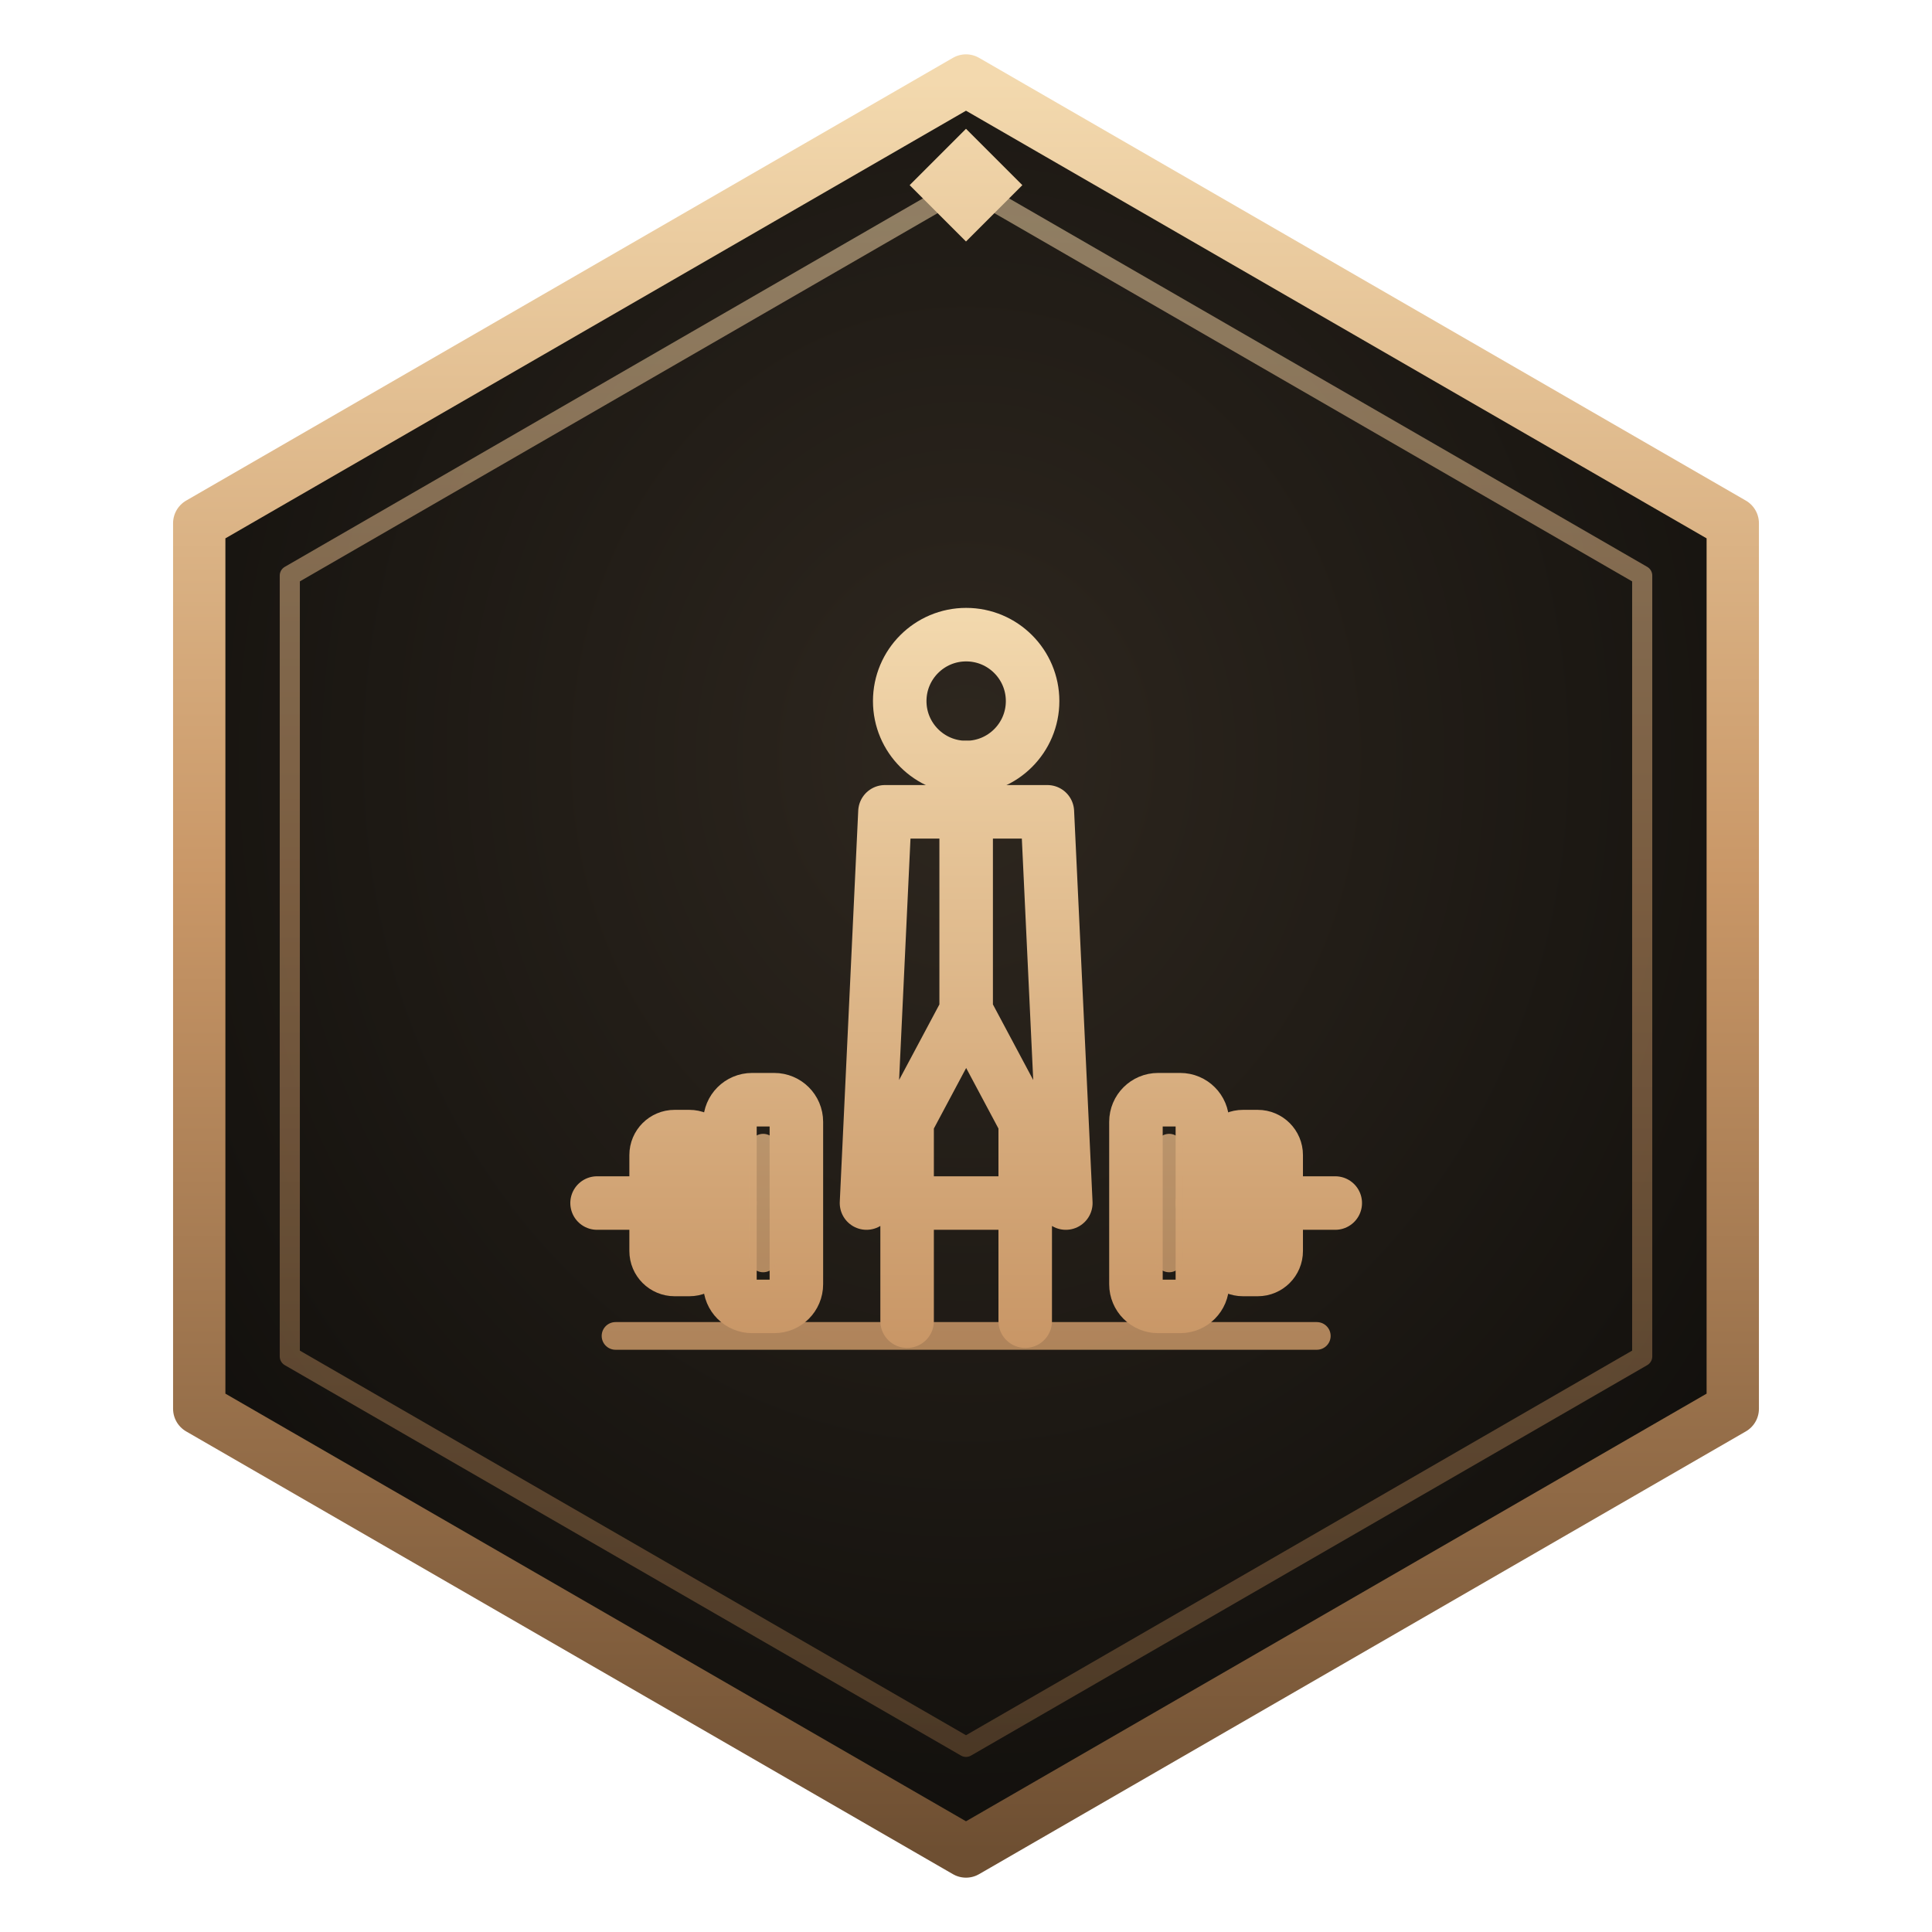
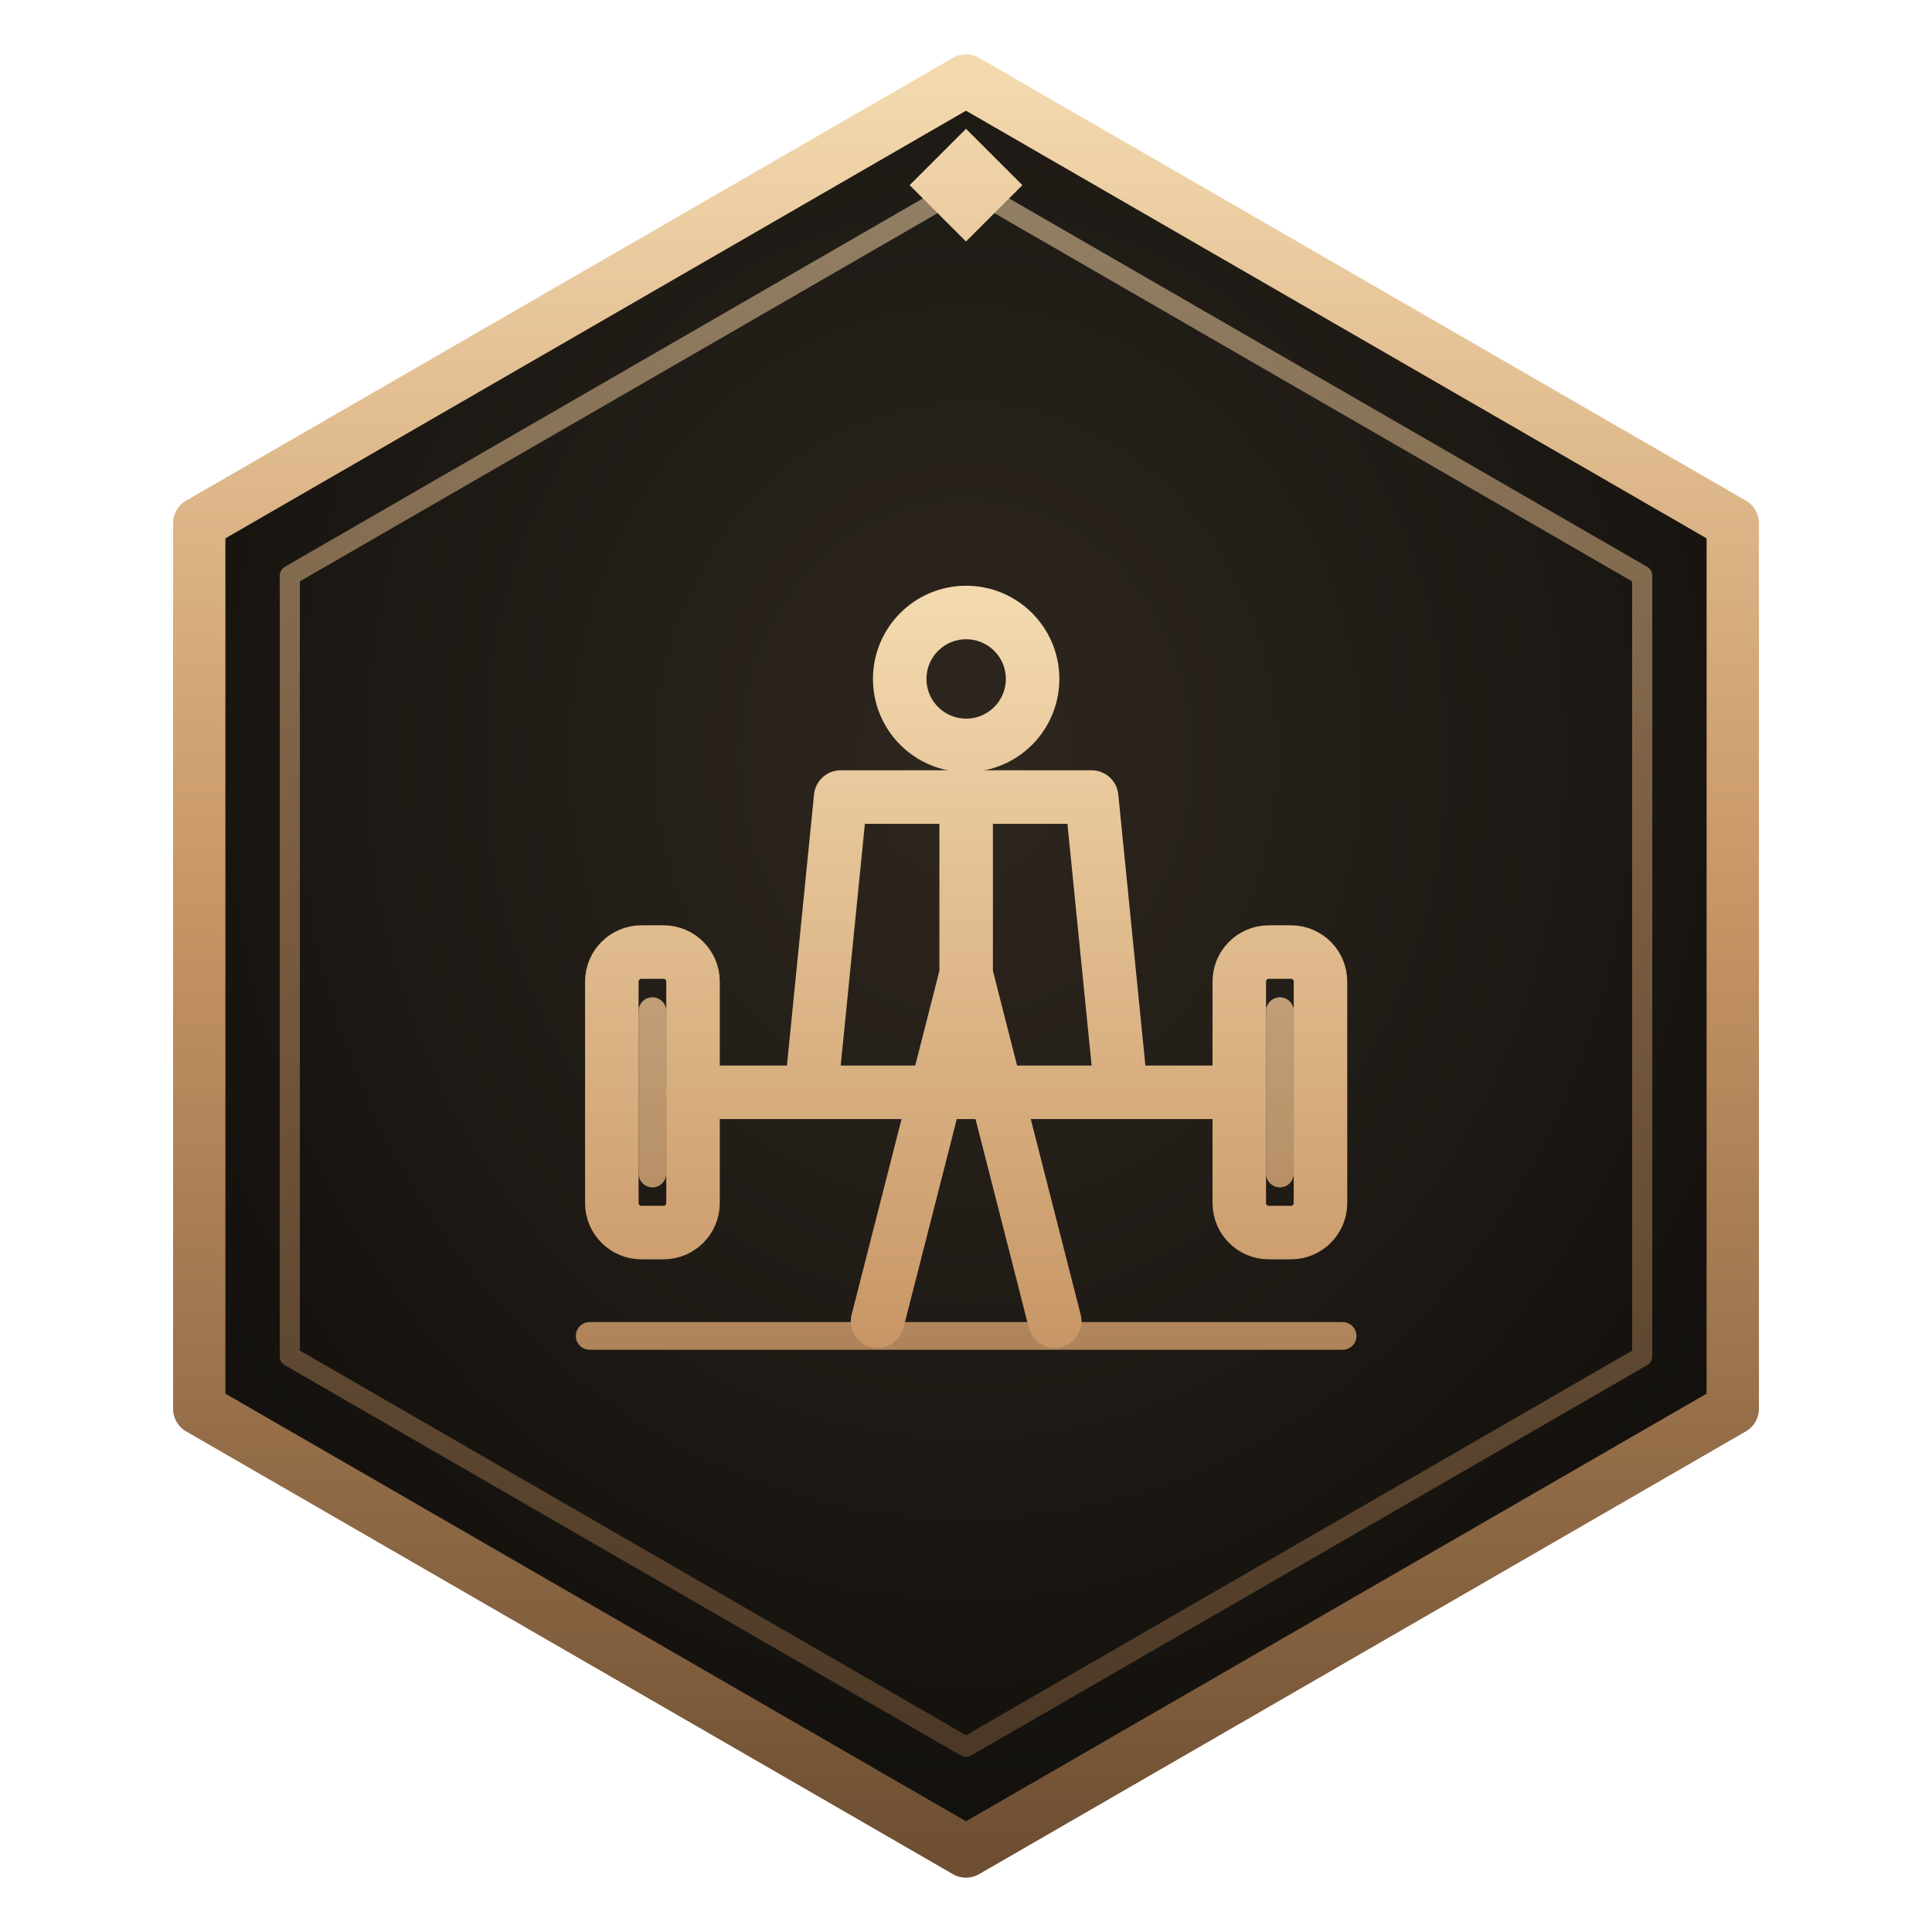
<svg xmlns="http://www.w3.org/2000/svg" width="48" height="48" viewBox="0 0 48 48" fill="none" stroke-linecap="round" stroke-linejoin="round">
  <defs>
    <linearGradient id="sg182" gradientUnits="userSpaceOnUse" x1="0" y1="2" x2="0" y2="46">
      <stop offset="0" stop-color="#F3D9AE" />
      <stop offset=".45" stop-color="#C99767" />
      <stop offset="1" stop-color="#6E4F32" />
    </linearGradient>
    <radialGradient id="sf182" cx="50%" cy="38%" r="65%">
      <stop offset="0" stop-color="#2E271F" />
      <stop offset="1" stop-color="#110F0C" />
    </radialGradient>
  </defs>
  <polygon points="24.00,2.00 43.05,13.00 43.05,35.00 24.00,46.00 4.95,35.00 4.95,13.00" fill="url(#sf182)" stroke="url(#sg182)" stroke-width="1.3" />
  <polygon points="24.00,4.60 40.80,14.30 40.80,33.70 24.00,43.40 7.20,33.70 7.20,14.30" stroke="url(#sg182)" stroke-width=".5" opacity=".55" />
  <path d="M22.6 4.6L24 3.2l1.4 1.4L24 6z" fill="url(#sg182)" stroke="none" />
  <g transform="translate(13 13.2) scale(.917)">
    <g stroke="url(#sg182)" stroke-width="1.45">
-       <rect x="5.6" y="15.4" width="1.8" height="5.6" rx=".6" />
-       <rect x="16.6" y="15.4" width="1.8" height="5.6" rx=".6" />
-       <rect x="3.6" y="16.4" width="1.4" height="3.6" rx=".5" />
-       <rect x="19" y="16.4" width="1.4" height="3.6" rx=".5" />
-       <path d="M2 18.2h1.6M5 18.2h.6M18.4 18.2h.6M20.4 18.2h1.6M10.4 18.2h3.2" />
-       <circle cx="12" cy="4.6" r="1.8" />
-       <path d="M9.8 7.6h4.4M12 6.4v6.6M9.8 7.6l-.5 10.6M14.2 7.6l.5 10.6M12 13l-1.6 3M12 13l1.6 3M10.4 16v5.4M13.6 16v5.4" />
+       <rect x="2.4" y="11.4" width="2.2" height="7.6" rx=".8" />
+       <rect x="19.4" y="11.4" width="2.2" height="7.6" rx=".8" />
+       <circle cx="12" cy="4" r="1.8" />
+       <path d="M4.6 15.2h14.8M8.6 7.2h6.8M8.6 7.2l-.8 8M15.4 7.2l.8 8M12 7.2v4.8M12 12l-2.4 9.4M12 12l2.4 9.4" />
    </g>
    <g stroke="url(#sg182)" stroke-width=".75" opacity=".85">
-       <path d="M6.5 16.7v3M17.5 16.7v3" />
-       <path d="M2.5 21.8h19" />
+       <path d="M3.5 13v4.4M20.5 13v4.4" />
+       <path d="M1.8 21.8h20.4" />
    </g>
  </g>
</svg>
